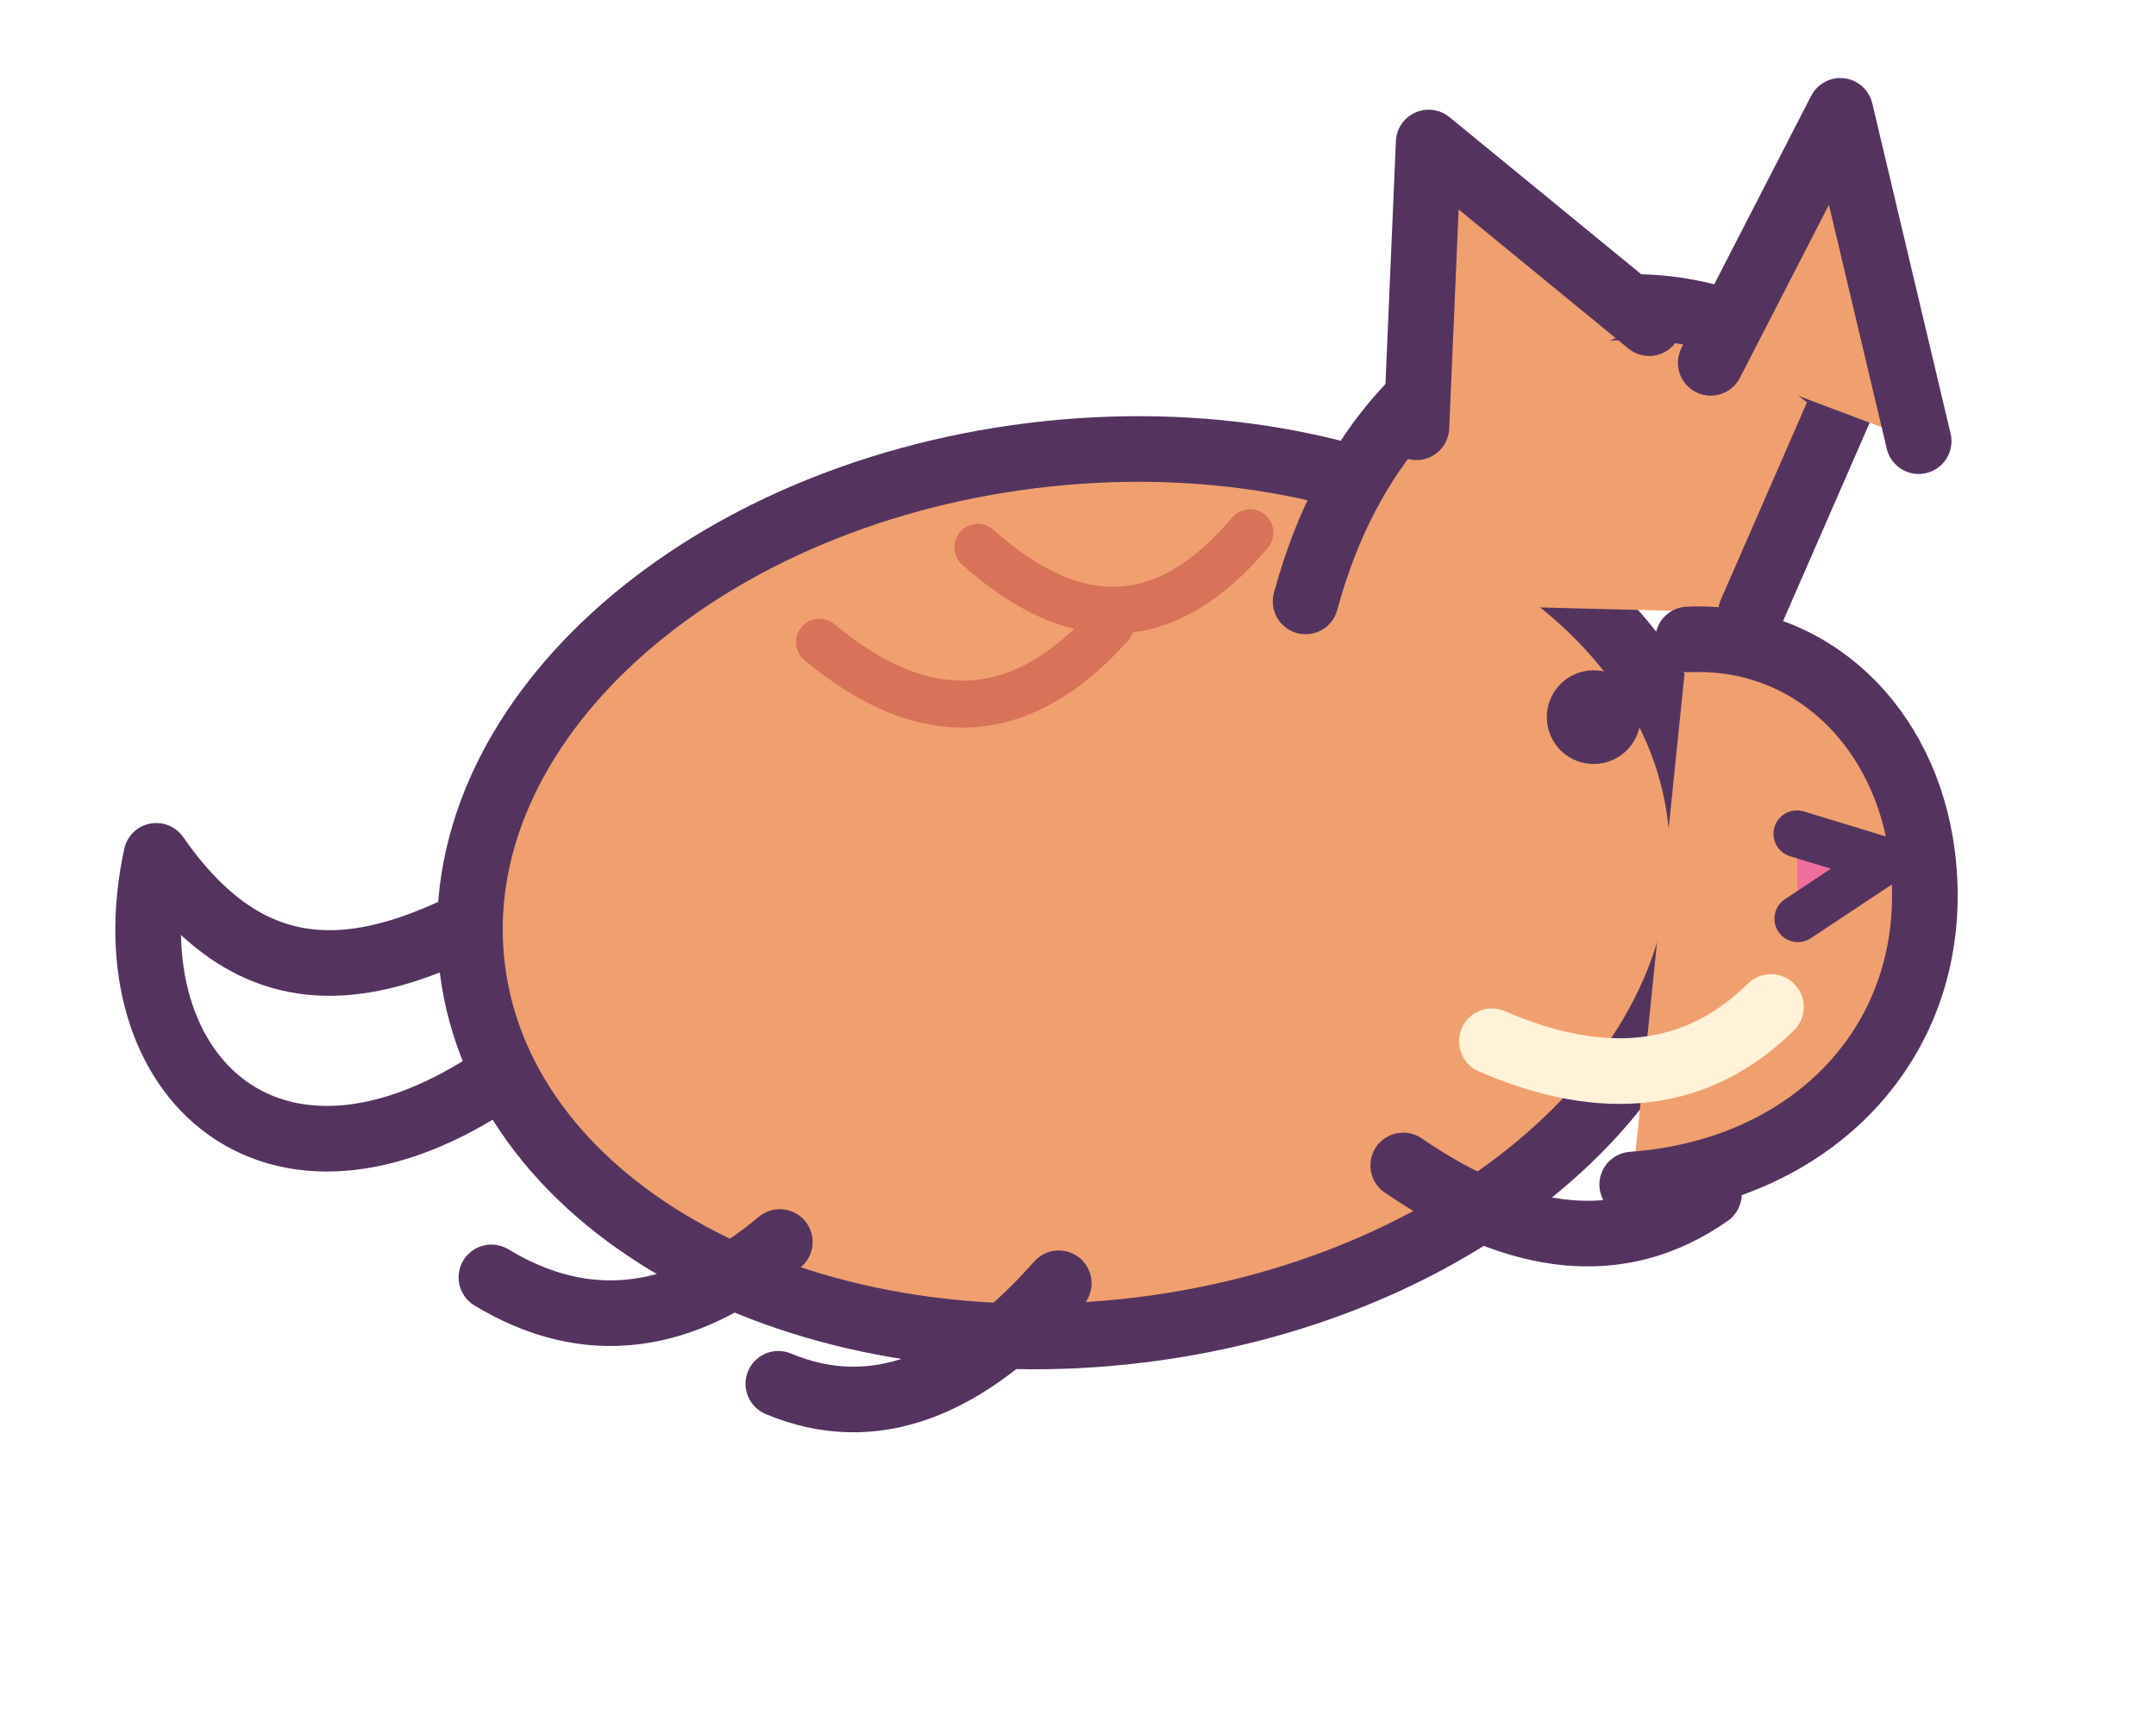
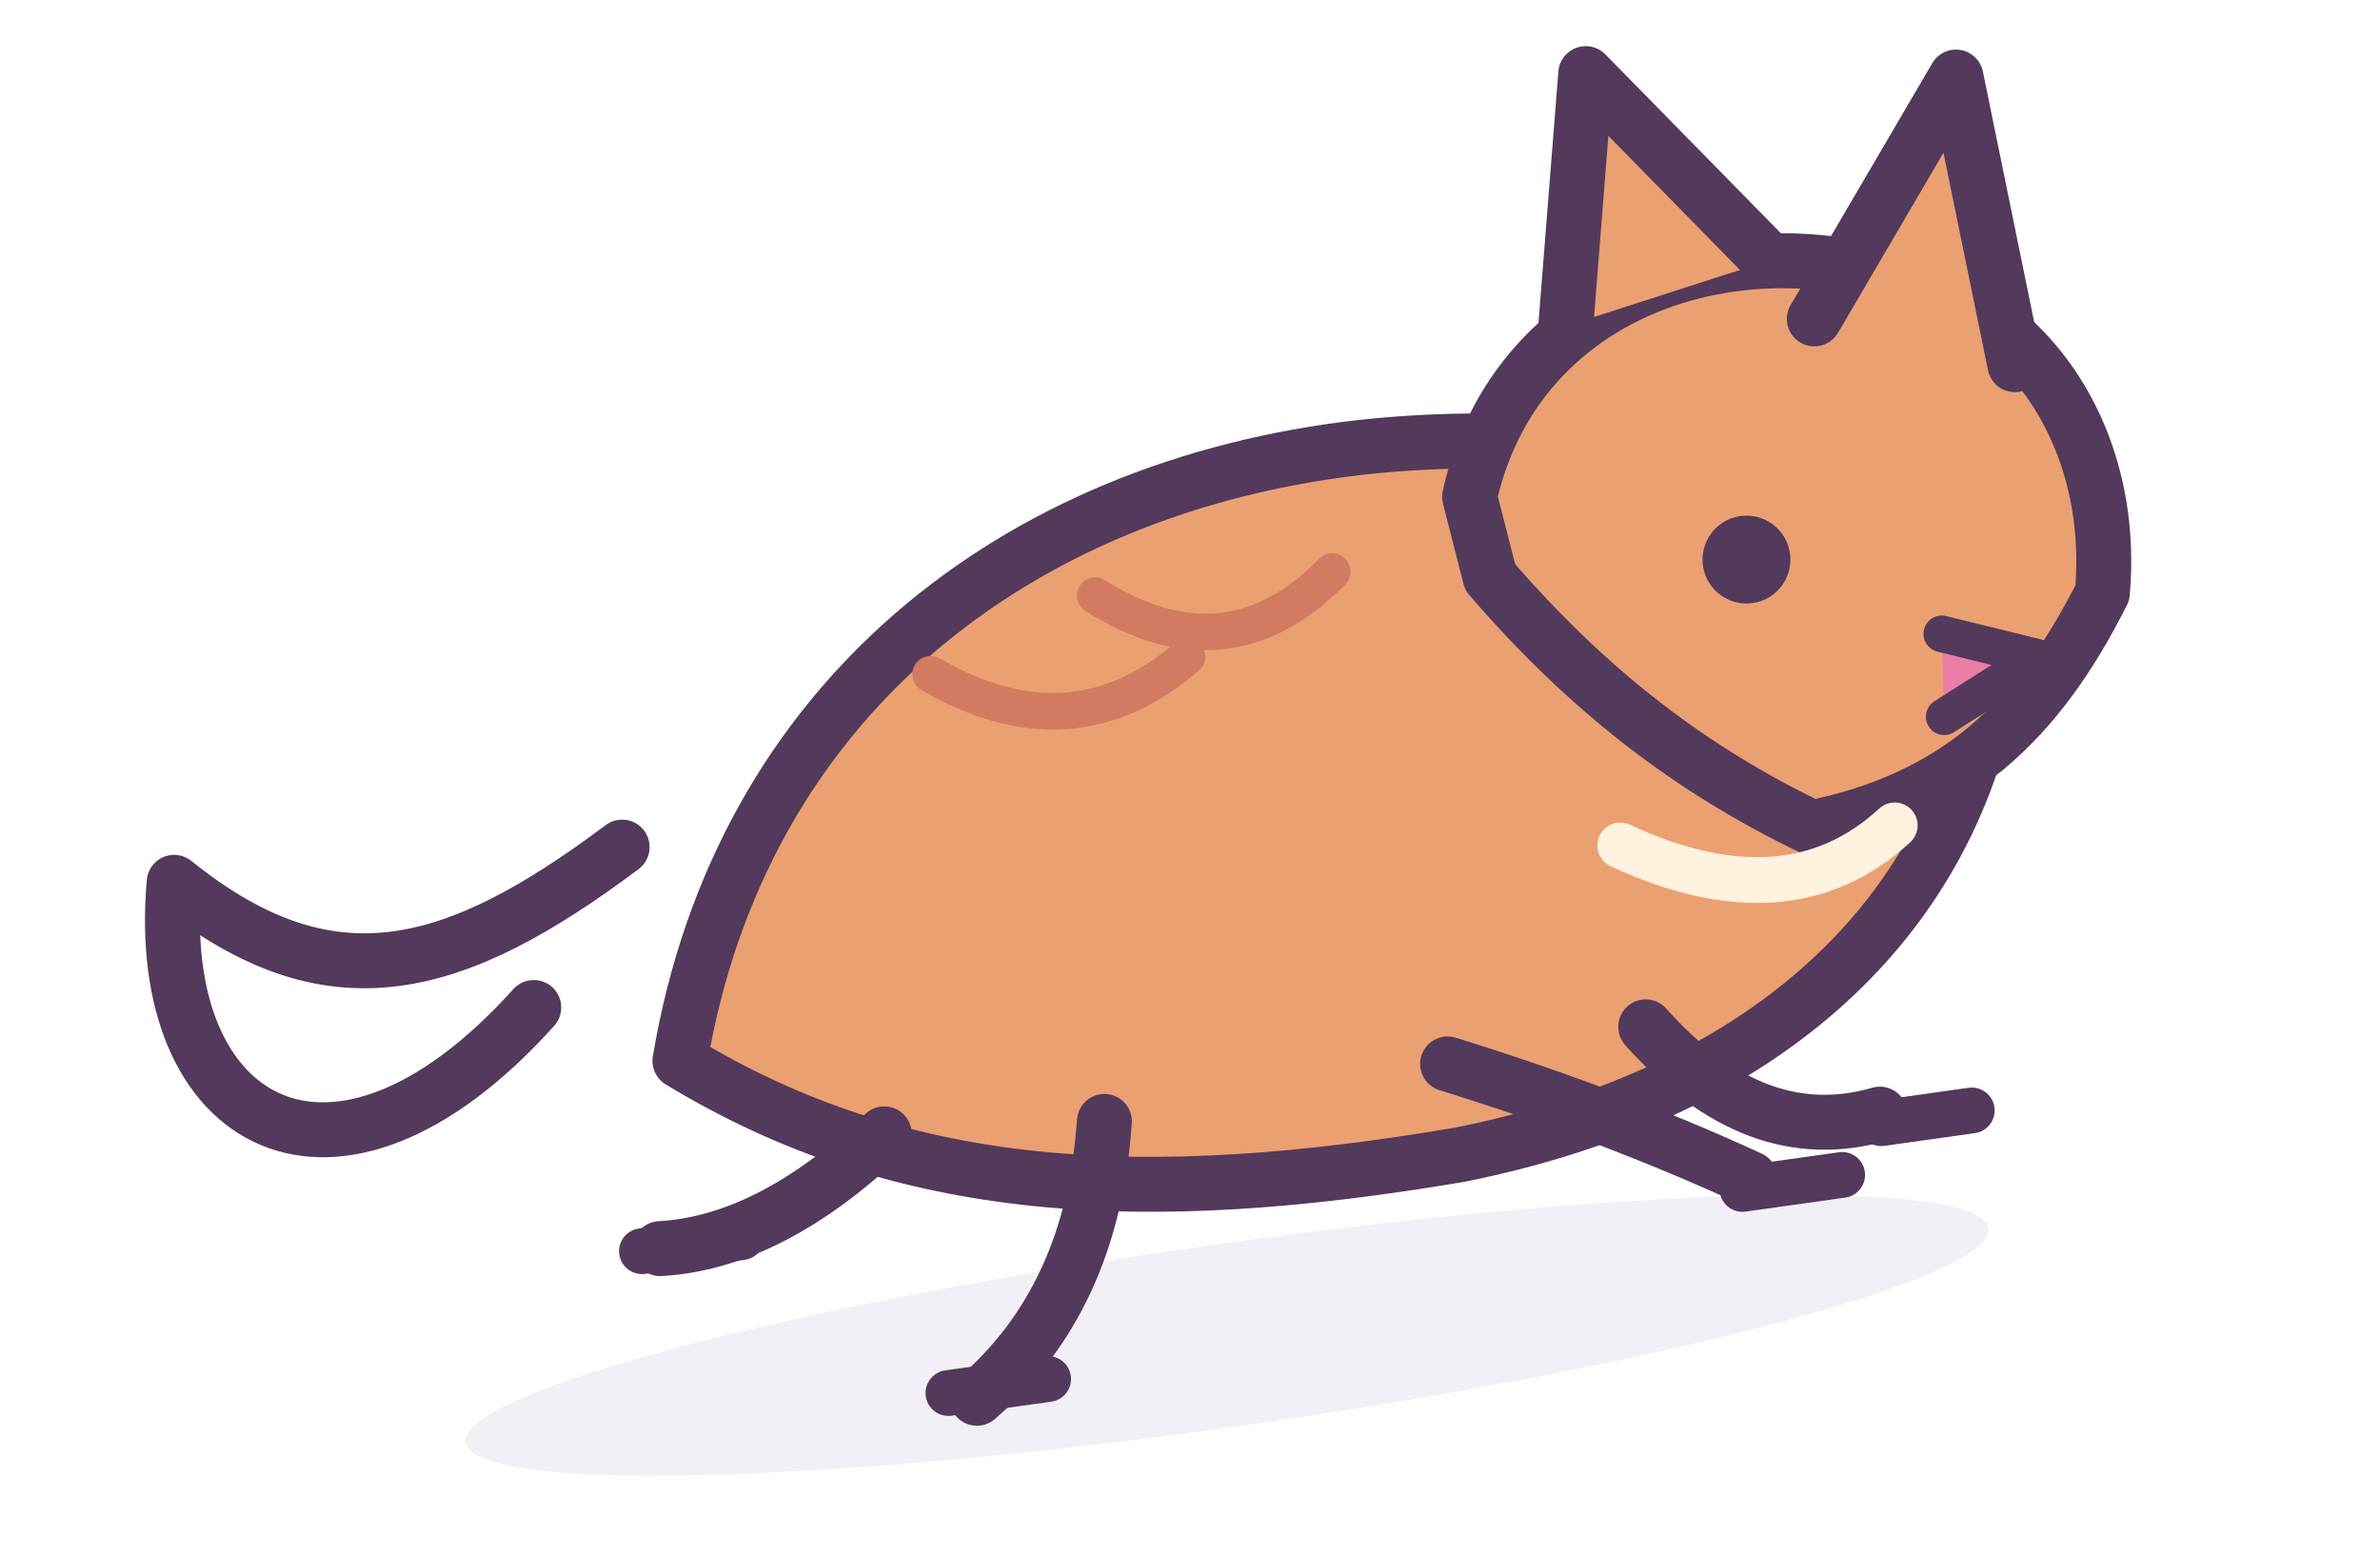
- <svg xmlns="http://www.w3.org/2000/svg" width="230" height="185" viewBox="0 0 230 185">
-   <g transform="rotate(-7 118 96)" stroke="#54345f" stroke-width="7" stroke-linecap="round" stroke-linejoin="round">
-     <path d="M53 106 C26 121 10 102 18 79 C28 98 43 95 64 84" fill="none" />
-     <ellipse cx="116" cy="95" rx="66" ry="47" fill="#f0a06e" />
-     <path d="M143 67 C156 35 187 33 203 52 L190 74" fill="#f0a06e" />
-     <path d="M157 50 L162 20 L183 42" fill="#f0a06e" />
-     <path d="M189 47 L206 22 L210 58" fill="#f0a06e" />
-     <path d="M183 76 C196 77 205 88 205 102 C205 121 190 134 170 133" fill="#f0a06e" />
-     <circle cx="172" cy="83" r="5" fill="#54345f" stroke="none" />
-     <path d="M192 98 l9 4 l-10 5" fill="#ef6f9c" stroke-width="5" />
-     <path d="M79 128 Q62 139 48 128" fill="none" />
-     <path d="M108 136 Q91 151 77 143" fill="none" />
-     <path d="M146 128 Q163 143 178 135" fill="none" />
-     <path d="M91 65 q15 16 31 2 M109 57 q14 16 29 2" fill="none" stroke="#d87259" stroke-width="5" />
-     <path d="M157 116 Q174 126 187 116" fill="none" stroke="#fff2d8" stroke-width="7" />
+ <svg xmlns="http://www.w3.org/2000/svg" width="260" height="170" viewBox="0 0 260 170">
+   <g transform="rotate(-8 136 88)">
+     <ellipse cx="126" cy="145" rx="84" ry="10" fill="#7f67a8" opacity=".1" />
+     <g stroke="#53395c" stroke-width="6" stroke-linecap="round" stroke-linejoin="round">
+       <path d="M56 99 C31 120 13 106 19 80 C34 96 48 94 68 83" fill="none" />
+       <path d="M71 107 C83 69 116 50 154 51 C185 52 208 64 219 85 C211 111 188 127 154 129 C119 130 93 125 71 107Z" fill="#eba071" />
+       <path d="M165 58 C174 34 204 31 223 46 C231 53 235 65 232 78 C223 91 213 98 197 99 C185 91 175 81 166 67Z" fill="#eba071" />
+       <path d="M178 41 L184 14 L201 37" fill="#eba071" />
+       <path d="M205 44 L224 20 L226 52" fill="#eba071" />
+       <circle cx="194" cy="69" r="4.8" fill="#53395c" stroke="none" />
+       <path d="M214 80 l10 4 l-11 5" fill="#ea7ea6" stroke-width="4" />
+       <path d="M176 98 q17 11 30 2" fill="none" stroke="#fff2df" stroke-width="5" />
+       <path d="M104 69 q14 11 28 2 M123 63 q13 11 26 1" fill="none" stroke="#d37b60" stroke-width="4" />
+       <path d="M92 118 q-14 10 -26 9" fill="none" />
+       <path d="M116 120 q-4 19 -18 28" fill="none" />
+       <path d="M154 119 q17 8 31 17" fill="none" />
+       <path d="M176 118 q10 15 24 13" fill="none" />
+       <path d="M64 127 h11 M95 147 h11 M184 137 h11 M200 132 h10" fill="none" stroke-width="5" />
+     </g>
  </g>
</svg>
